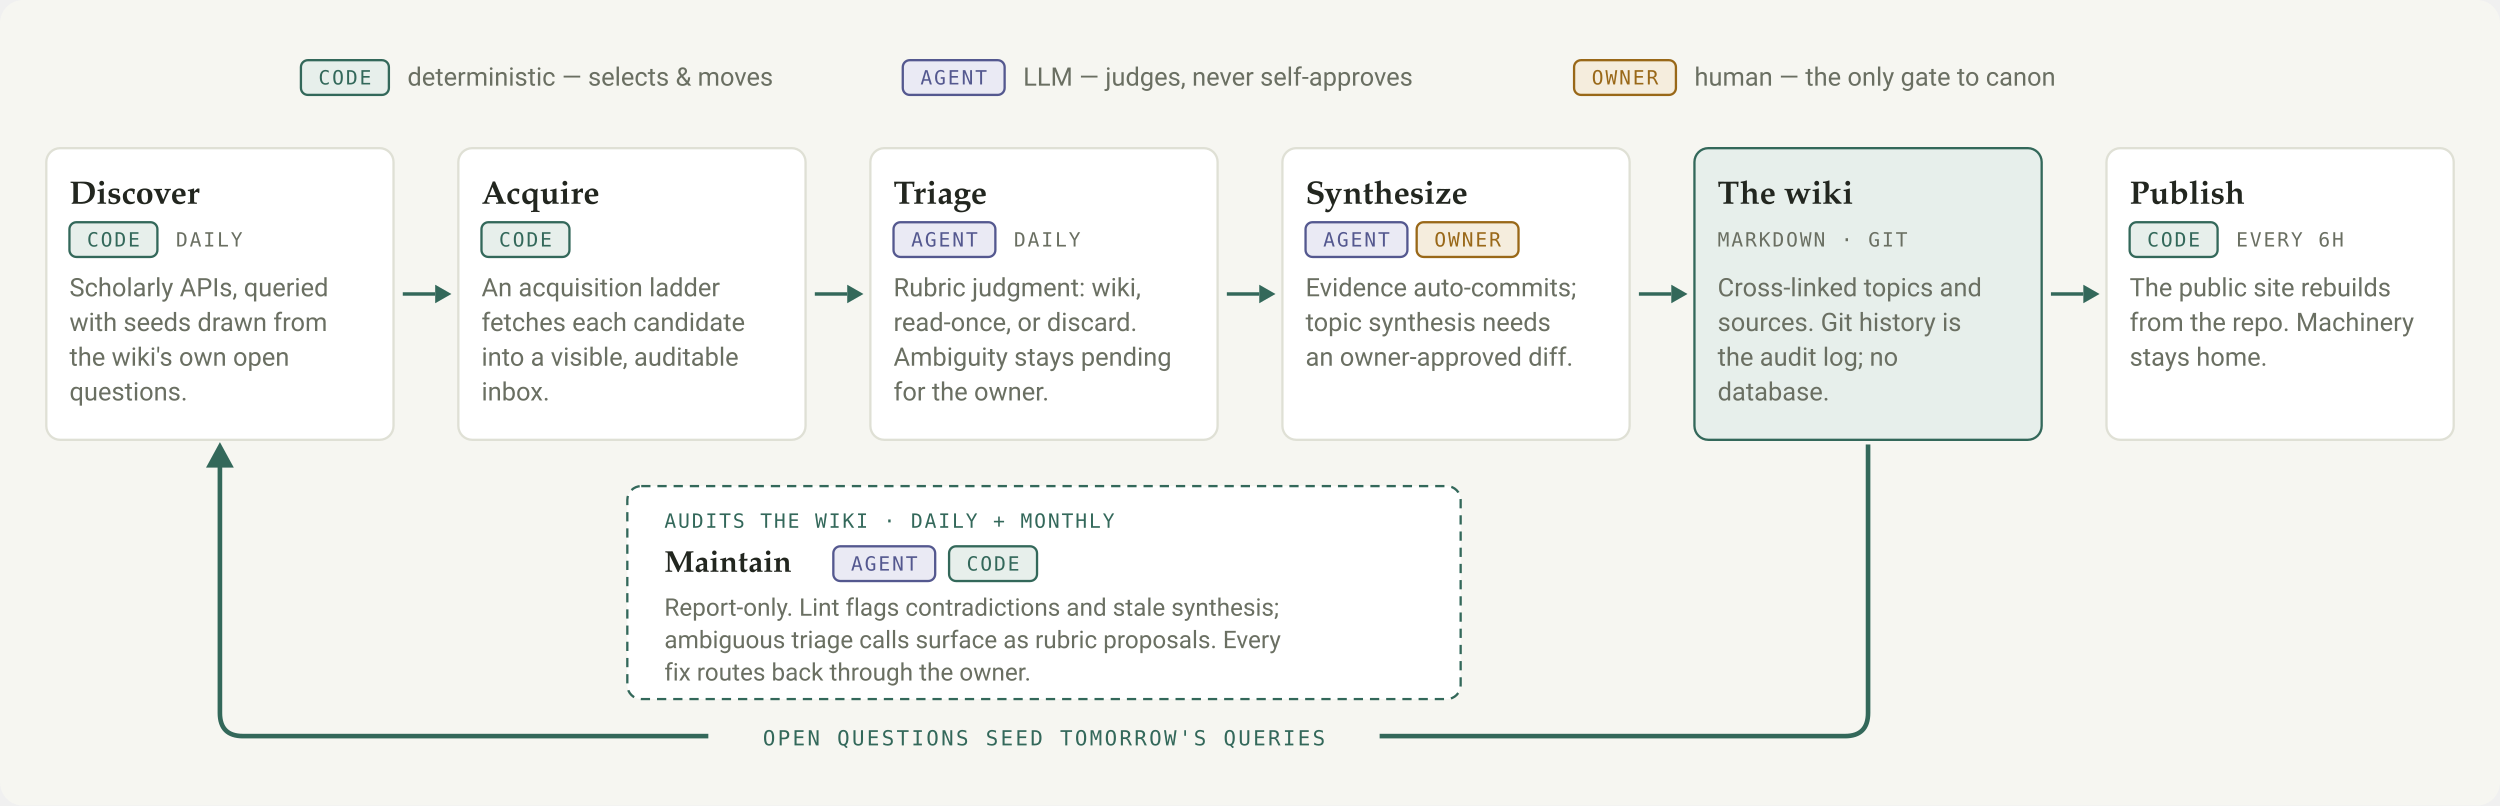
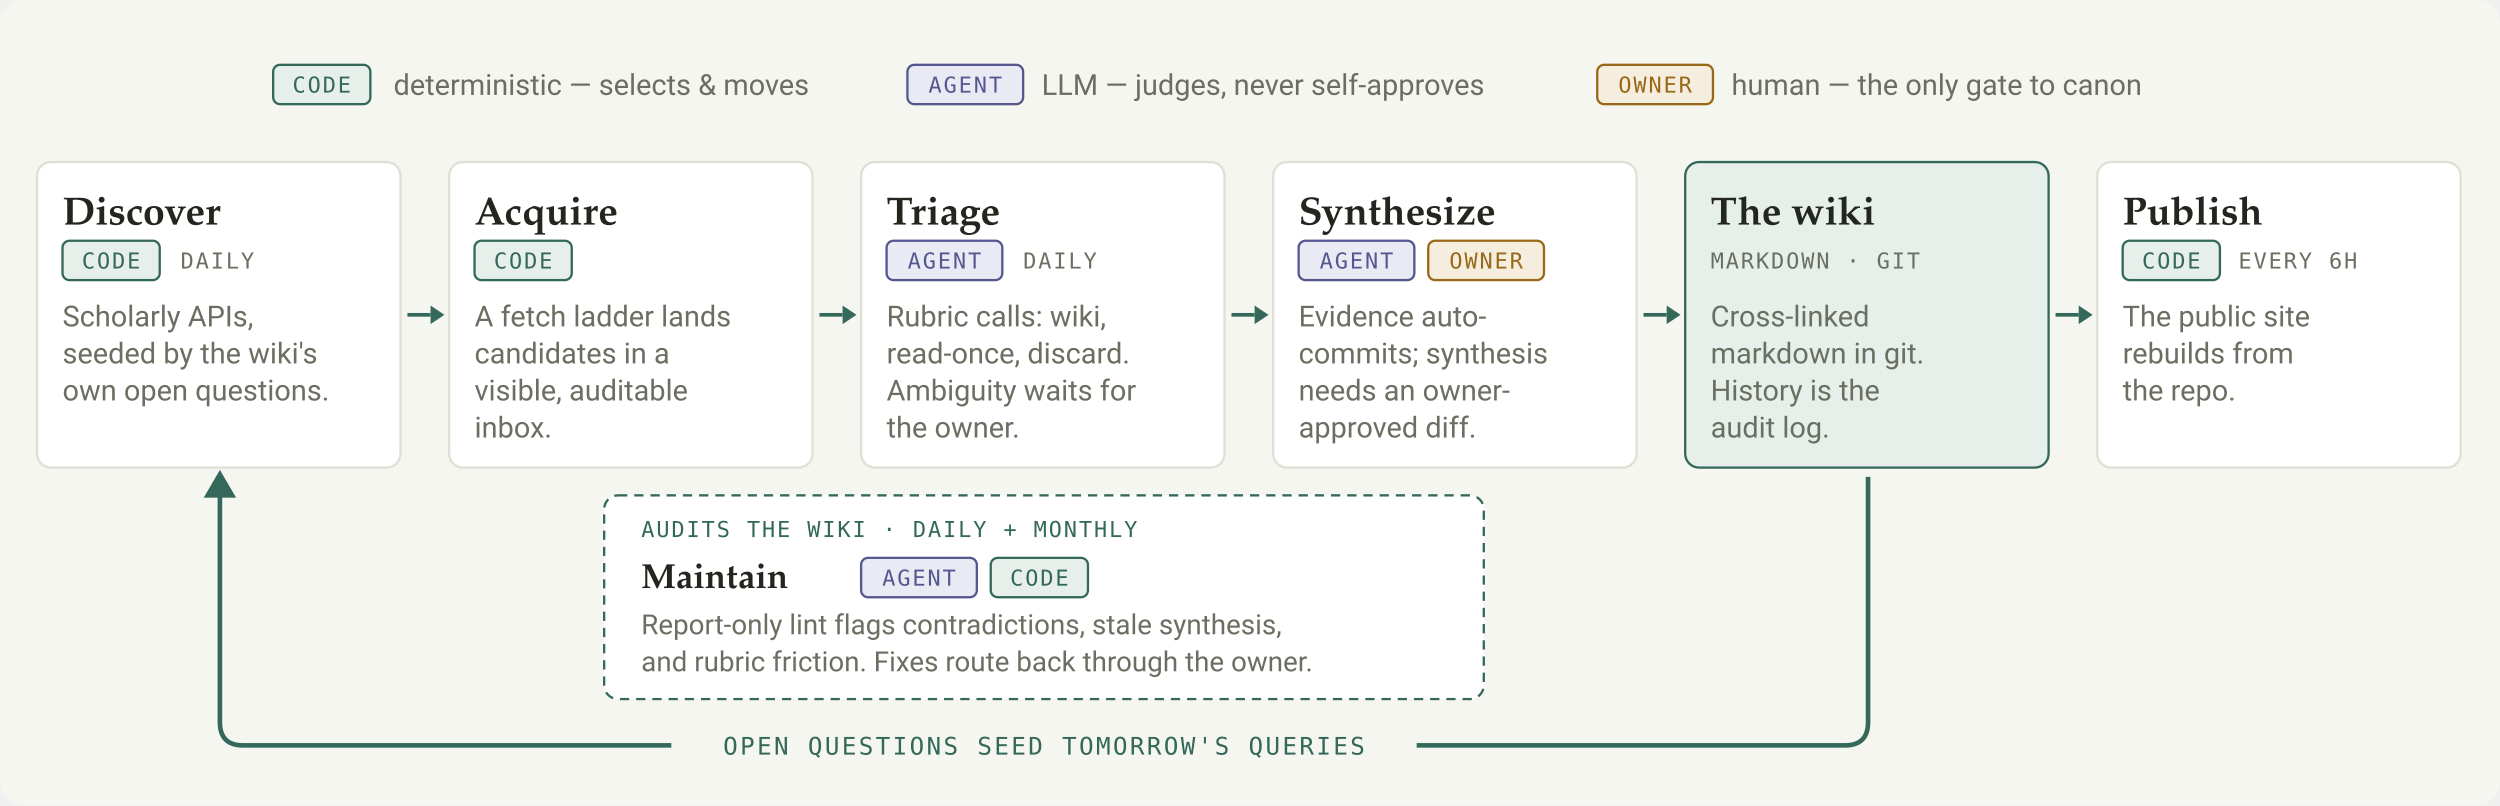
<svg xmlns="http://www.w3.org/2000/svg" viewBox="0 0 1080 348" role="img" aria-labelledby="waTitle waDesc">
  <rect x="0" y="0" width="1080" height="348" rx="10" fill="#F6F6F1" />
-   <g font-family="ui-monospace, 'SF Mono', Menlo, Consolas, monospace" font-size="8.5" letter-spacing="0.8">
-     <rect x="130" y="26" width="38" height="15" rx="3" fill="#E7EFEB" stroke="#33685A" />
-     <text x="149" y="36.5" text-anchor="middle" fill="#33685A">CODE</text>
-     <rect x="390" y="26" width="44" height="15" rx="3" fill="#EAEAF4" stroke="#54588F" />
-     <text x="412" y="36.5" text-anchor="middle" fill="#54588F">AGENT</text>
-     <rect x="680" y="26" width="44" height="15" rx="3" fill="#F5EDDD" stroke="#996818" />
-     <text x="702" y="36.5" text-anchor="middle" fill="#996818">OWNER</text>
+   <g font-family="ui-monospace, 'SF Mono', Menlo, Consolas, monospace" font-size="9.5" letter-spacing="0.8">
+     <rect x="118" y="28" width="42" height="17" rx="3" fill="#E7EFEB" stroke="#33685A" />
+     <text x="139" y="40" text-anchor="middle" fill="#33685A">CODE</text>
+     <rect x="392" y="28" width="50" height="17" rx="3" fill="#EAEAF4" stroke="#54588F" />
+     <text x="417" y="40" text-anchor="middle" fill="#54588F">AGENT</text>
+     <rect x="690" y="28" width="50" height="17" rx="3" fill="#F5EDDD" stroke="#996818" />
+     <text x="715" y="40" text-anchor="middle" fill="#996818">OWNER</text>
  </g>
-   <g font-family="-apple-system, BlinkMacSystemFont, 'Segoe UI', Roboto, sans-serif" font-size="11" fill="#6A6F62">
-     <text x="176" y="37">deterministic — selects &amp; moves</text>
-     <text x="442" y="37">LLM — judges, never self-approves</text>
-     <text x="732" y="37">human — the only gate to canon</text>
+   <g font-family="-apple-system, BlinkMacSystemFont, 'Segoe UI', Roboto, sans-serif" font-size="12.5" fill="#6A6F62">
+     <text x="170" y="41">deterministic — selects &amp; moves</text>
+     <text x="450" y="41">LLM — judges, never self-approves</text>
+     <text x="748" y="41">human — the only gate to canon</text>
  </g>
  <g>
-     <rect x="20" y="64" width="150" height="126" rx="6" fill="#FFFFFF" stroke="#DFE0D5" />
-     <rect x="198" y="64" width="150" height="126" rx="6" fill="#FFFFFF" stroke="#DFE0D5" />
-     <rect x="376" y="64" width="150" height="126" rx="6" fill="#FFFFFF" stroke="#DFE0D5" />
-     <rect x="554" y="64" width="150" height="126" rx="6" fill="#FFFFFF" stroke="#DFE0D5" />
-     <rect x="732" y="64" width="150" height="126" rx="6" fill="#E7EFEB" stroke="#33685A" />
-     <rect x="910" y="64" width="150" height="126" rx="6" fill="#FFFFFF" stroke="#DFE0D5" />
+     <rect x="16" y="70" width="157" height="132" rx="6" fill="#FFFFFF" stroke="#DFE0D5" />
+     <rect x="194" y="70" width="157" height="132" rx="6" fill="#FFFFFF" stroke="#DFE0D5" />
+     <rect x="372" y="70" width="157" height="132" rx="6" fill="#FFFFFF" stroke="#DFE0D5" />
+     <rect x="550" y="70" width="157" height="132" rx="6" fill="#FFFFFF" stroke="#DFE0D5" />
+     <rect x="728" y="70" width="157" height="132" rx="6" fill="#E7EFEB" stroke="#33685A" />
+     <rect x="906" y="70" width="157" height="132" rx="6" fill="#FFFFFF" stroke="#DFE0D5" />
  </g>
-   <g stroke="#33685A" stroke-width="1.5">
-     <line x1="174" y1="127" x2="188" y2="127" />
-     <line x1="352" y1="127" x2="366" y2="127" />
-     <line x1="530" y1="127" x2="544" y2="127" />
-     <line x1="708" y1="127" x2="722" y2="127" />
-     <line x1="886" y1="127" x2="900" y2="127" />
+   <g stroke="#33685A" stroke-width="1.6">
+     <line x1="176" y1="136" x2="186" y2="136" />
+     <line x1="354" y1="136" x2="364" y2="136" />
+     <line x1="532" y1="136" x2="542" y2="136" />
+     <line x1="710" y1="136" x2="720" y2="136" />
+     <line x1="888" y1="136" x2="898" y2="136" />
  </g>
  <g fill="#33685A">
-     <polygon points="188,123 188,131 195,127" />
-     <polygon points="366,123 366,131 373,127" />
-     <polygon points="544,123 544,131 551,127" />
-     <polygon points="722,123 722,131 729,127" />
-     <polygon points="900,123 900,131 907,127" />
+     <polygon points="186,132 186,140 192,136" />
+     <polygon points="364,132 364,140 370,136" />
+     <polygon points="542,132 542,140 548,136" />
+     <polygon points="720,132 720,140 726,136" />
+     <polygon points="898,132 898,140 904,136" />
  </g>
-   <g font-family="'Iowan Old Style', 'Palatino Linotype', Palatino, Georgia, serif" font-size="14" font-weight="600" fill="#22261F">
-     <text x="30" y="88">Discover</text>
-     <text x="208" y="88">Acquire</text>
-     <text x="386" y="88">Triage</text>
-     <text x="564" y="88">Synthesize</text>
-     <text x="742" y="88">The wiki</text>
-     <text x="920" y="88">Publish</text>
+   <g font-family="'Iowan Old Style', 'Palatino Linotype', Palatino, Georgia, serif" font-size="17" font-weight="600" fill="#22261F">
+     <text x="27" y="97">Discover</text>
+     <text x="205" y="97">Acquire</text>
+     <text x="383" y="97">Triage</text>
+     <text x="561" y="97">Synthesize</text>
+     <text x="739" y="97">The wiki</text>
+     <text x="917" y="97">Publish</text>
  </g>
-   <g font-family="ui-monospace, 'SF Mono', Menlo, Consolas, monospace" font-size="8.5" letter-spacing="0.8">
-     <rect x="30" y="96" width="38" height="15" rx="3" fill="#E7EFEB" stroke="#33685A" />
-     <text x="49" y="106.5" text-anchor="middle" fill="#33685A">CODE</text>
-     <text x="76" y="106.5" fill="#6A6F62">DAILY</text>
-     <rect x="208" y="96" width="38" height="15" rx="3" fill="#E7EFEB" stroke="#33685A" />
-     <text x="227" y="106.5" text-anchor="middle" fill="#33685A">CODE</text>
-     <rect x="386" y="96" width="44" height="15" rx="3" fill="#EAEAF4" stroke="#54588F" />
-     <text x="408" y="106.5" text-anchor="middle" fill="#54588F">AGENT</text>
-     <text x="438" y="106.5" fill="#6A6F62">DAILY</text>
-     <rect x="564" y="96" width="44" height="15" rx="3" fill="#EAEAF4" stroke="#54588F" />
-     <text x="586" y="106.5" text-anchor="middle" fill="#54588F">AGENT</text>
-     <rect x="612" y="96" width="44" height="15" rx="3" fill="#F5EDDD" stroke="#996818" />
-     <text x="634" y="106.5" text-anchor="middle" fill="#996818">OWNER</text>
-     <text x="742" y="106.5" fill="#6A6F62">MARKDOWN · GIT</text>
-     <rect x="920" y="96" width="38" height="15" rx="3" fill="#E7EFEB" stroke="#33685A" />
-     <text x="939" y="106.5" text-anchor="middle" fill="#33685A">CODE</text>
-     <text x="966" y="106.5" fill="#6A6F62">EVERY 6H</text>
+   <g font-family="ui-monospace, 'SF Mono', Menlo, Consolas, monospace" font-size="9.5" letter-spacing="0.8">
+     <rect x="27" y="104" width="42" height="17" rx="3" fill="#E7EFEB" stroke="#33685A" />
+     <text x="48" y="116" text-anchor="middle" fill="#33685A">CODE</text>
+     <text x="78" y="116" fill="#6A6F62">DAILY</text>
+     <rect x="205" y="104" width="42" height="17" rx="3" fill="#E7EFEB" stroke="#33685A" />
+     <text x="226" y="116" text-anchor="middle" fill="#33685A">CODE</text>
+     <rect x="383" y="104" width="50" height="17" rx="3" fill="#EAEAF4" stroke="#54588F" />
+     <text x="408" y="116" text-anchor="middle" fill="#54588F">AGENT</text>
+     <text x="442" y="116" fill="#6A6F62">DAILY</text>
+     <rect x="561" y="104" width="50" height="17" rx="3" fill="#EAEAF4" stroke="#54588F" />
+     <text x="586" y="116" text-anchor="middle" fill="#54588F">AGENT</text>
+     <rect x="617" y="104" width="50" height="17" rx="3" fill="#F5EDDD" stroke="#996818" />
+     <text x="642" y="116" text-anchor="middle" fill="#996818">OWNER</text>
+     <text x="739" y="116" fill="#6A6F62">MARKDOWN · GIT</text>
+     <rect x="917" y="104" width="42" height="17" rx="3" fill="#E7EFEB" stroke="#33685A" />
+     <text x="938" y="116" text-anchor="middle" fill="#33685A">CODE</text>
+     <text x="967" y="116" fill="#6A6F62">EVERY 6H</text>
  </g>
-   <g font-family="-apple-system, BlinkMacSystemFont, 'Segoe UI', Roboto, sans-serif" font-size="11" fill="#6A6F62">
-     <text x="30" y="128">Scholarly APIs, queried</text>
-     <text x="30" y="143">with seeds drawn from</text>
-     <text x="30" y="158">the wiki's own open</text>
-     <text x="30" y="173">questions.</text>
-     <text x="208" y="128">An acquisition ladder</text>
-     <text x="208" y="143">fetches each candidate</text>
-     <text x="208" y="158">into a visible, auditable</text>
-     <text x="208" y="173">inbox.</text>
-     <text x="386" y="128">Rubric judgment: wiki,</text>
-     <text x="386" y="143">read-once, or discard.</text>
-     <text x="386" y="158">Ambiguity stays pending</text>
-     <text x="386" y="173">for the owner.</text>
-     <text x="564" y="128">Evidence auto-commits;</text>
-     <text x="564" y="143">topic synthesis needs</text>
-     <text x="564" y="158">an owner-approved diff.</text>
-     <text x="742" y="128">Cross-linked topics and</text>
-     <text x="742" y="143">sources. Git history is</text>
-     <text x="742" y="158">the audit log; no</text>
-     <text x="742" y="173">database.</text>
-     <text x="920" y="128">The public site rebuilds</text>
-     <text x="920" y="143">from the repo. Machinery</text>
-     <text x="920" y="158">stays home.</text>
+   <g font-family="-apple-system, BlinkMacSystemFont, 'Segoe UI', Roboto, sans-serif" font-size="12.5" fill="#6A6F62">
+     <text x="27" y="141">Scholarly APIs,</text>
+     <text x="27" y="157">seeded by the wiki's</text>
+     <text x="27" y="173">own open questions.</text>
+     <text x="205" y="141">A fetch ladder lands</text>
+     <text x="205" y="157">candidates in a</text>
+     <text x="205" y="173">visible, auditable</text>
+     <text x="205" y="189">inbox.</text>
+     <text x="383" y="141">Rubric calls: wiki,</text>
+     <text x="383" y="157">read-once, discard.</text>
+     <text x="383" y="173">Ambiguity waits for</text>
+     <text x="383" y="189">the owner.</text>
+     <text x="561" y="141">Evidence auto-</text>
+     <text x="561" y="157">commits; synthesis</text>
+     <text x="561" y="173">needs an owner-</text>
+     <text x="561" y="189">approved diff.</text>
+     <text x="739" y="141">Cross-linked</text>
+     <text x="739" y="157">markdown in git.</text>
+     <text x="739" y="173">History is the</text>
+     <text x="739" y="189">audit log.</text>
+     <text x="917" y="141">The public site</text>
+     <text x="917" y="157">rebuilds from</text>
+     <text x="917" y="173">the repo.</text>
  </g>
-   <path d="M 807 192 L 807 308 Q 807 318 797 318 L 105 318 Q 95 318 95 308 L 95 200" fill="none" stroke="#33685A" stroke-width="2" />
-   <polygon points="89,202 101,202 95,191" fill="#33685A" />
-   <rect x="271" y="210" width="360" height="92" rx="6" fill="#FFFFFF" stroke="#33685A" stroke-dasharray="4 3" />
-   <text x="287" y="228" font-family="ui-monospace, 'SF Mono', Menlo, Consolas, monospace" font-size="8.5" letter-spacing="0.8" fill="#33685A">AUDITS THE WIKI · DAILY + MONTHLY</text>
-   <text x="287" y="247" font-family="'Iowan Old Style', 'Palatino Linotype', Palatino, Georgia, serif" font-size="13" font-weight="600" fill="#22261F">Maintain</text>
-   <g font-family="ui-monospace, 'SF Mono', Menlo, Consolas, monospace" font-size="8.5" letter-spacing="0.8">
-     <rect x="360" y="236" width="44" height="15" rx="3" fill="#EAEAF4" stroke="#54588F" />
-     <text x="382" y="246.5" text-anchor="middle" fill="#54588F">AGENT</text>
-     <rect x="410" y="236" width="38" height="15" rx="3" fill="#E7EFEB" stroke="#33685A" />
-     <text x="429" y="246.5" text-anchor="middle" fill="#33685A">CODE</text>
+   <path d="M 807 206 L 807 312 Q 807 322 797 322 L 105 322 Q 95 322 95 312 L 95 214" fill="none" stroke="#33685A" stroke-width="2" />
+   <polygon points="88,215 102,215 95,203" fill="#33685A" />
+   <rect x="261" y="214" width="380" height="88" rx="6" fill="#FFFFFF" stroke="#33685A" stroke-dasharray="4 3" />
+   <text x="277" y="232" font-family="ui-monospace, 'SF Mono', Menlo, Consolas, monospace" font-size="9.5" letter-spacing="0.8" fill="#33685A">AUDITS THE WIKI · DAILY + MONTHLY</text>
+   <text x="277" y="254" font-family="'Iowan Old Style', 'Palatino Linotype', Palatino, Georgia, serif" font-size="15" font-weight="600" fill="#22261F">Maintain</text>
+   <g font-family="ui-monospace, 'SF Mono', Menlo, Consolas, monospace" font-size="9.5" letter-spacing="0.8">
+     <rect x="372" y="241" width="50" height="17" rx="3" fill="#EAEAF4" stroke="#54588F" />
+     <text x="397" y="253" text-anchor="middle" fill="#54588F">AGENT</text>
+     <rect x="428" y="241" width="42" height="17" rx="3" fill="#E7EFEB" stroke="#33685A" />
+     <text x="449" y="253" text-anchor="middle" fill="#33685A">CODE</text>
  </g>
-   <g font-family="-apple-system, BlinkMacSystemFont, 'Segoe UI', Roboto, sans-serif" font-size="10.5" fill="#6A6F62">
-     <text x="287" y="266">Report-only. Lint flags contradictions and stale synthesis;</text>
-     <text x="287" y="280">ambiguous triage calls surface as rubric proposals. Every</text>
-     <text x="287" y="294">fix routes back through the owner.</text>
+   <g font-family="-apple-system, BlinkMacSystemFont, 'Segoe UI', Roboto, sans-serif" font-size="12" fill="#6A6F62">
+     <text x="277" y="274">Report-only lint flags contradictions, stale synthesis,</text>
+     <text x="277" y="290">and rubric friction. Fixes route back through the owner.</text>
  </g>
-   <rect x="306" y="311" width="290" height="14" fill="#F6F6F1" />
-   <text x="451" y="322" text-anchor="middle" font-family="ui-monospace, 'SF Mono', Menlo, Consolas, monospace" font-size="9" letter-spacing="1" fill="#33685A">OPEN QUESTIONS SEED TOMORROW'S QUERIES</text>
+   <rect x="290" y="314" width="322" height="16" fill="#F6F6F1" />
+   <text x="451" y="326" text-anchor="middle" font-family="ui-monospace, 'SF Mono', Menlo, Consolas, monospace" font-size="10.5" letter-spacing="1" fill="#33685A">OPEN QUESTIONS SEED TOMORROW'S QUERIES</text>
</svg>
